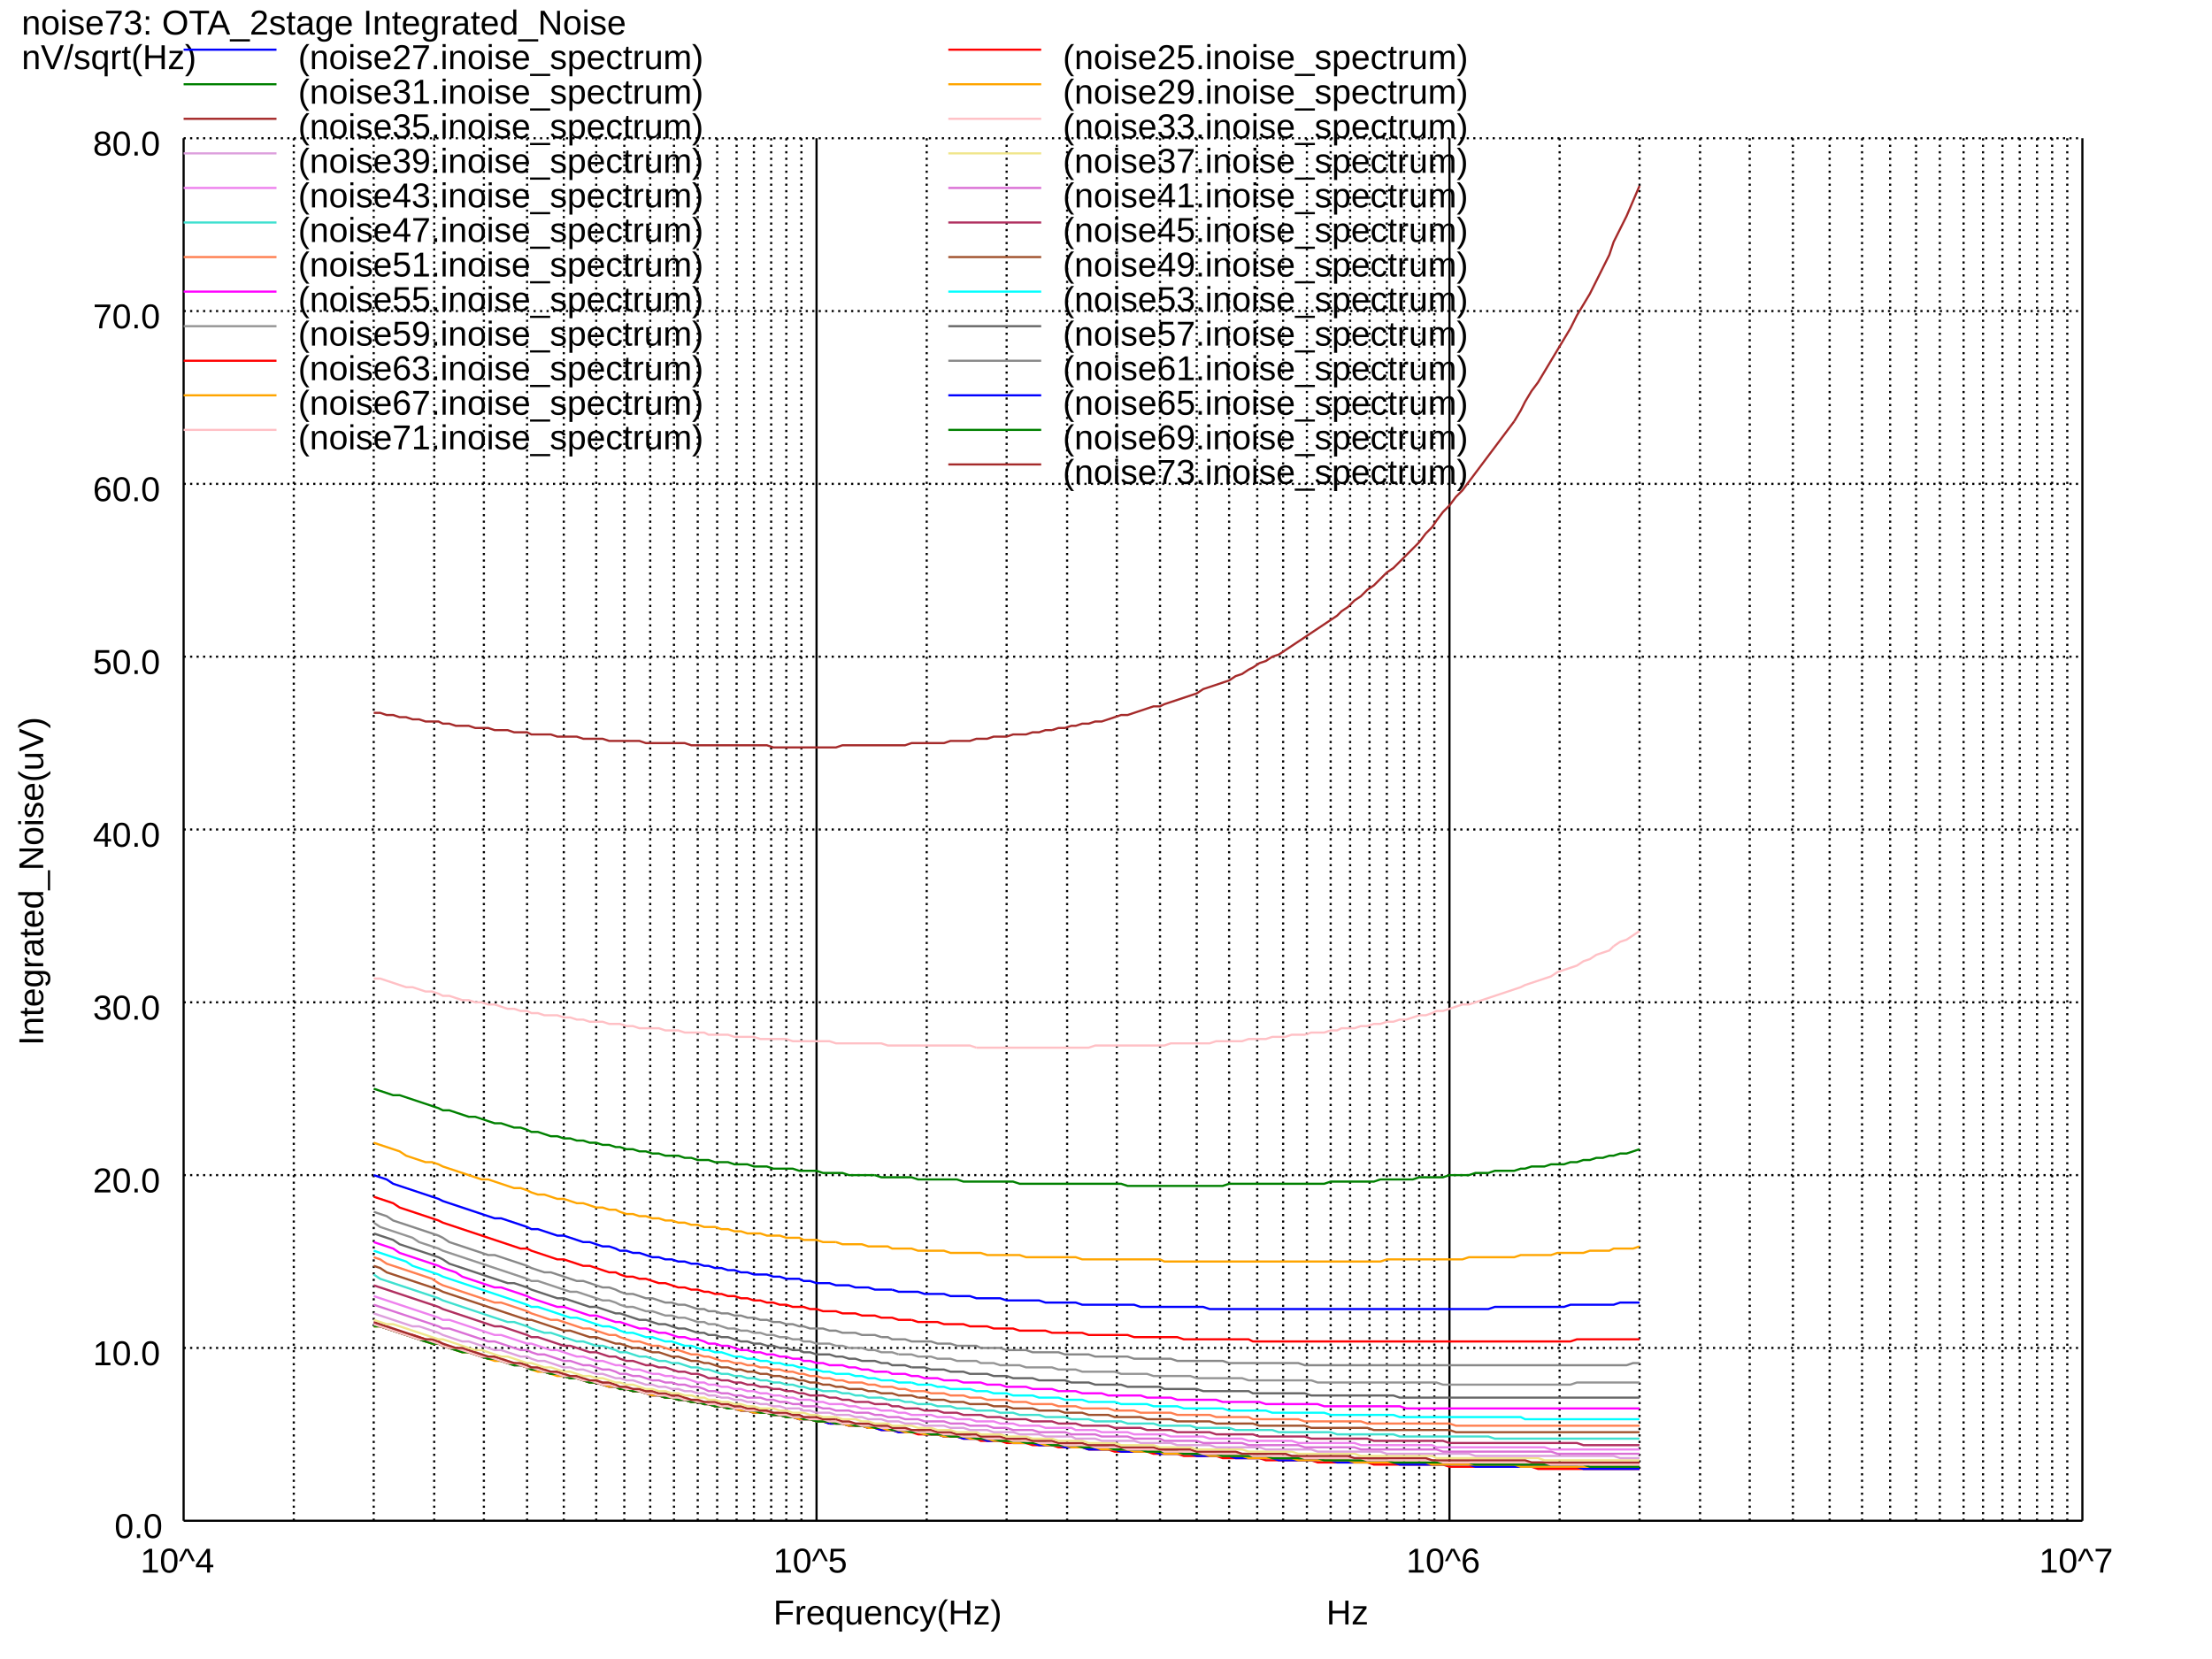
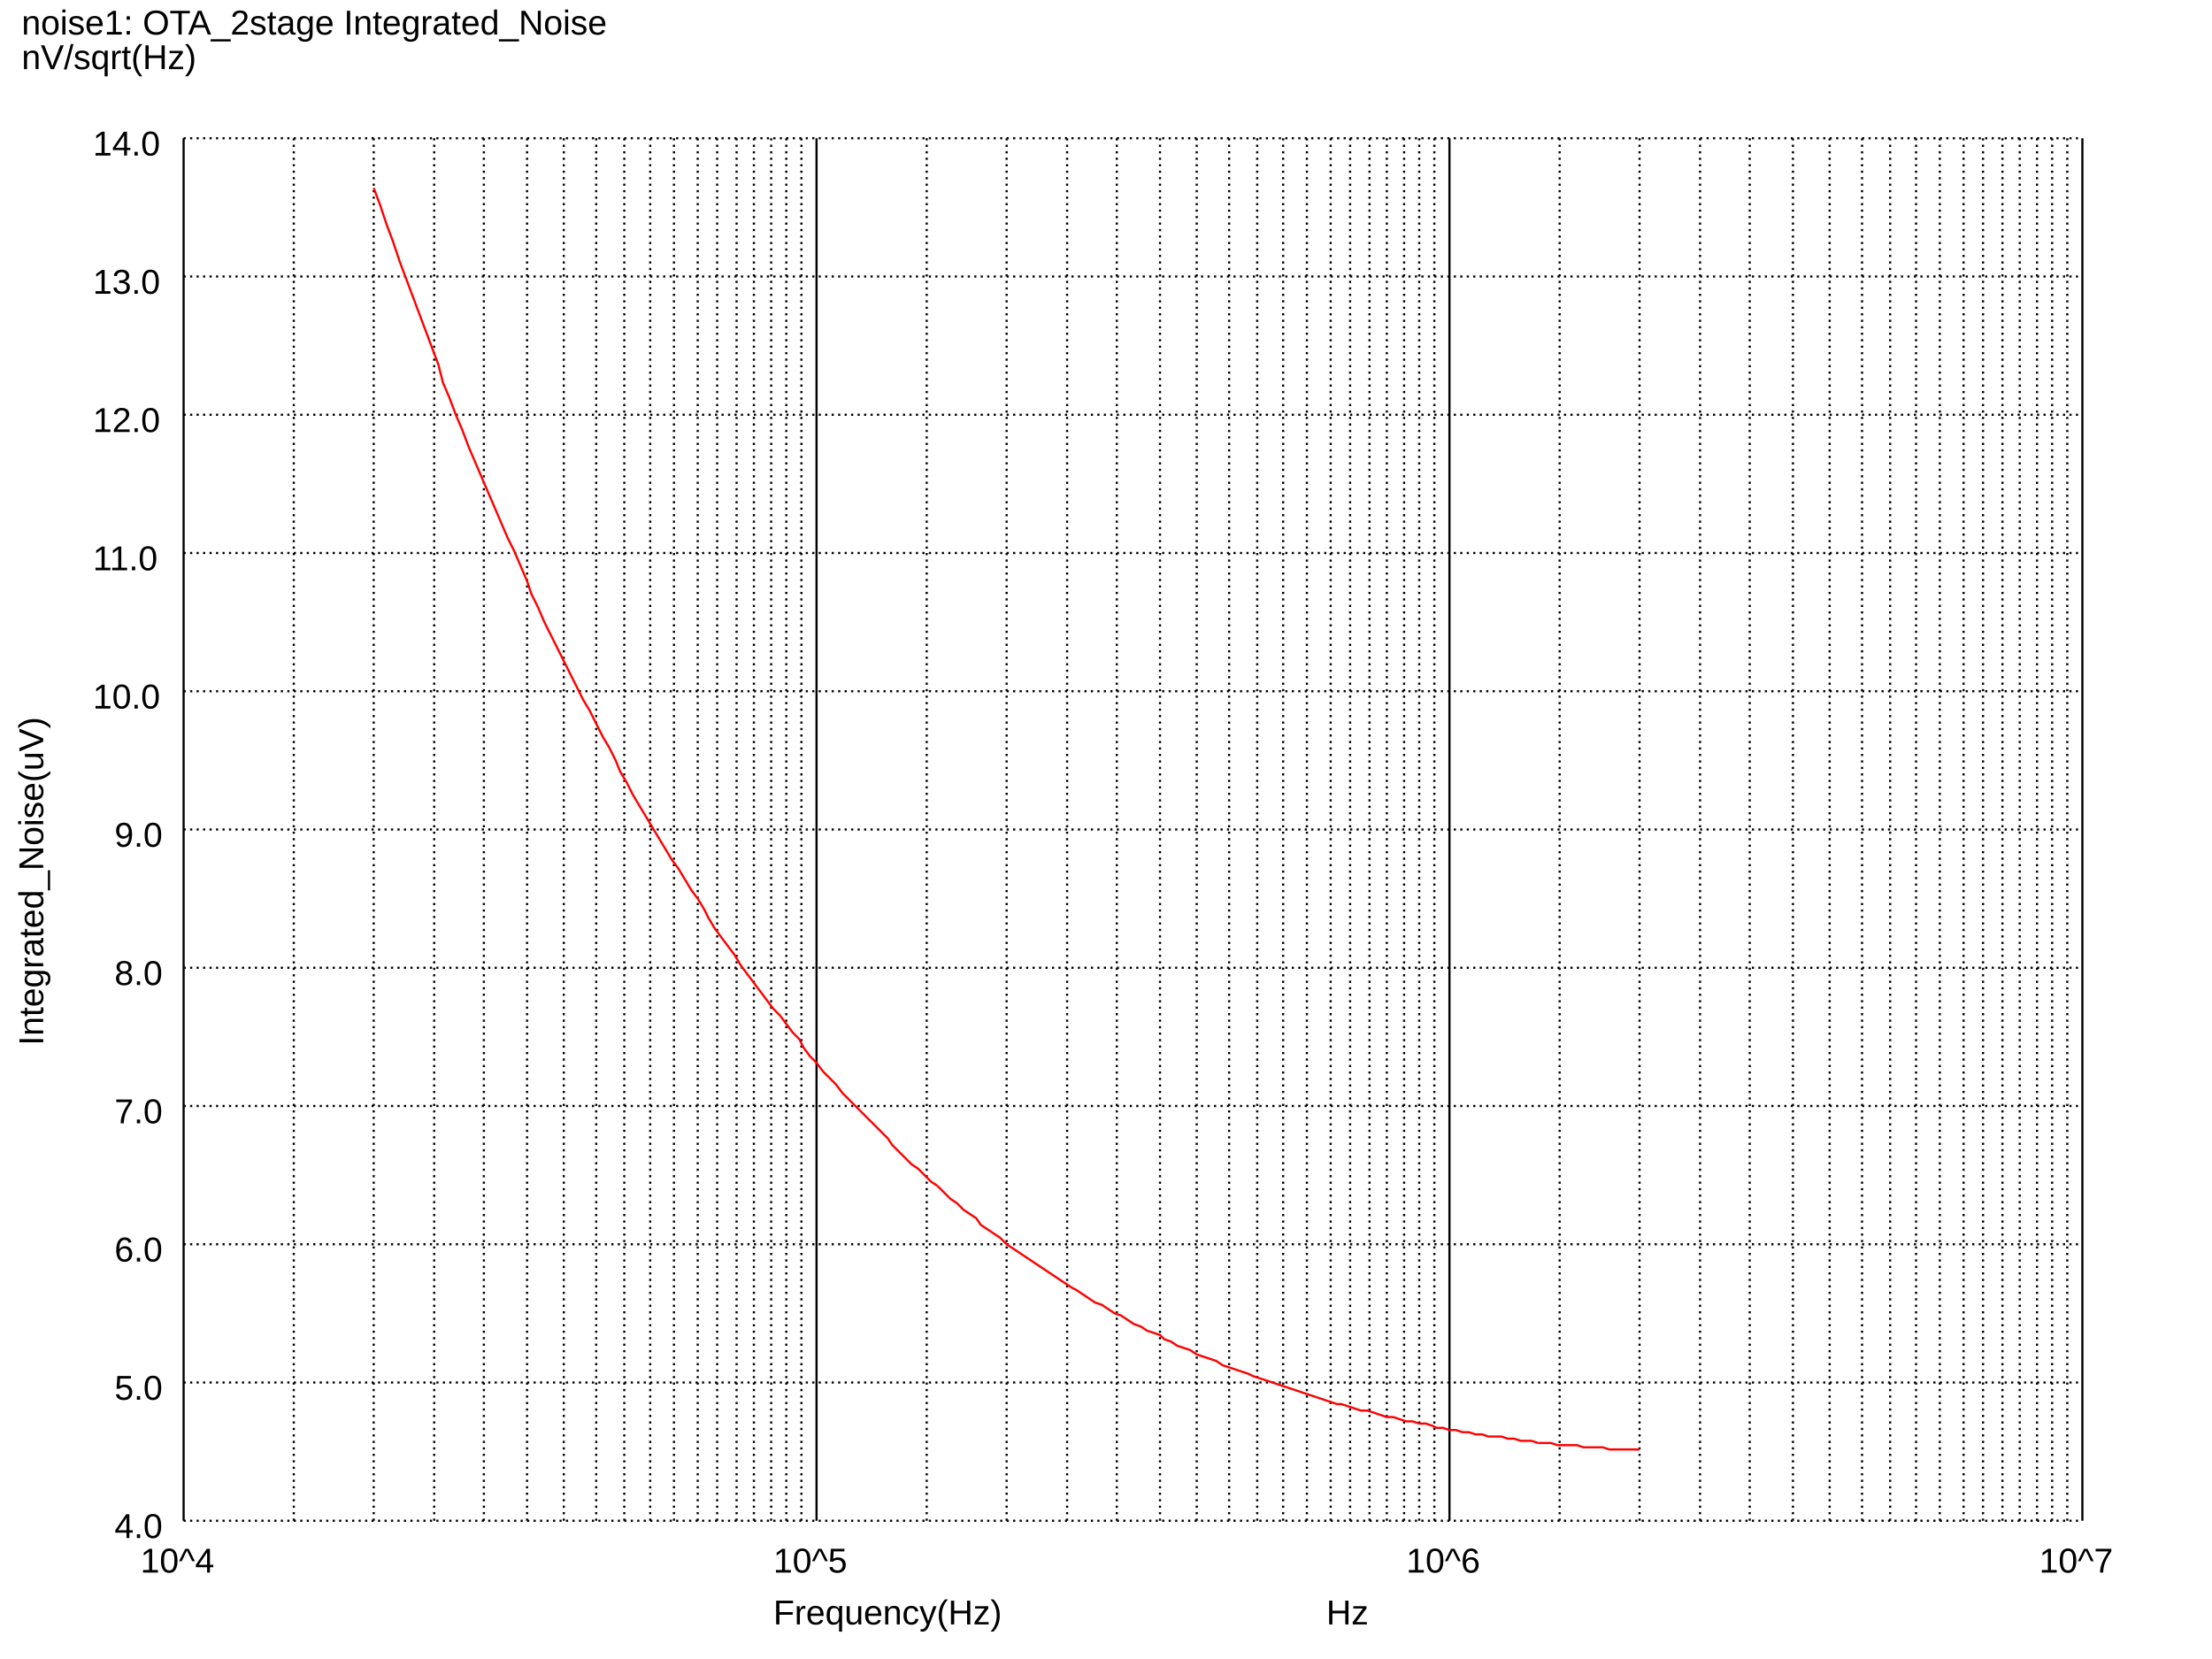
<svg xmlns="http://www.w3.org/2000/svg" version="1.1" width="100%" height="100%" viewBox="0 0 1024 768" style="fill: none; font-family: Arial;  font: Arial; ">
  <rect x="0" y="0" width="1024" height="768" fill="white" stroke="none" />
  <text stroke="none" fill="black" font-size="16" x="358" y="752">
Frequency(Hz)
</text>
  <text transform="rotate(-90, 20, 484)" stroke="none" fill="black" font-size="16" x="20" y="484">
Integrated_Noise(uV)
</text>
  <text stroke="none" fill="black" font-size="16" x="10" y="16">
- noise73: OTA_2stage Integrated_Noise
+ noise1: OTA_2stage Integrated_Noise
</text>
  <path stroke="black" d="M85 704l0 -640" />
  <text stroke="none" fill="black" font-size="16" x="65" y="728">
10^4
</text>
  <path stroke="black" stroke-dasharray="1,2" d="M136 704l0 -640M173 704l0 -640M201 704l0 -640M224 704l0 -640M244 704l0 -640M261 704l0 -640M276 704l0 -640M289 704l0 -640M301 704l0 -640M312 704l0 -640M323 704l0 -640M332 704l0 -640M341 704l0 -640" />
  <path stroke="black" stroke-dasharray="1,2" d="M349 704l0 -640M357 704l0 -640M364 704l0 -640M371 704l0 -640" />
  <path stroke="black" d="M378 704l0 -640" />
  <text stroke="none" fill="black" font-size="16" x="358" y="728">
10^5
</text>
  <path stroke="black" stroke-dasharray="1,2" d="M429 704l0 -640M466 704l0 -640M494 704l0 -640M517 704l0 -640M537 704l0 -640M554 704l0 -640M569 704l0 -640M582 704l0 -640M594 704l0 -640M605 704l0 -640M616 704l0 -640M625 704l0 -640M634 704l0 -640" />
  <path stroke="black" stroke-dasharray="1,2" d="M642 704l0 -640M650 704l0 -640M657 704l0 -640M664 704l0 -640" />
  <path stroke="black" d="M671 704l0 -640" />
  <text stroke="none" fill="black" font-size="16" x="651" y="728">
10^6
</text>
  <path stroke="black" stroke-dasharray="1,2" d="M722 704l0 -640M759 704l0 -640M787 704l0 -640M810 704l0 -640M830 704l0 -640M847 704l0 -640M862 704l0 -640M875 704l0 -640M887 704l0 -640M898 704l0 -640M909 704l0 -640M918 704l0 -640M927 704l0 -640" />
  <path stroke="black" stroke-dasharray="1,2" d="M935 704l0 -640M943 704l0 -640M950 704l0 -640M957 704l0 -640" />
  <path stroke="black" d="M964 704l0 -640" />
  <text stroke="none" fill="black" font-size="16" x="944" y="728">
10^7
</text>
  <text stroke="none" fill="black" font-size="16" x="614" y="752">
Hz
</text>
-   <path stroke="black" d="M85 704l879 0" />
+   <path stroke="black" stroke-dasharray="1,2" d="M85 704l879 0" />
  <text stroke="none" fill="black" font-size="16" x="53" y="712">
- 0.0
+ 4.0
</text>
-   <path stroke="black" stroke-dasharray="1,2" d="M85 624l879 0" />
-   <text stroke="none" fill="black" font-size="16" x="43" y="632">
+   <path stroke="black" stroke-dasharray="1,2" d="M85 640l879 0" />
+   <text stroke="none" fill="black" font-size="16" x="53" y="648">
+ 5.0
+ </text>
+   <path stroke="black" stroke-dasharray="1,2" d="M85 576l879 0" />
+   <text stroke="none" fill="black" font-size="16" x="53" y="584">
+ 6.0
+ </text>
+   <path stroke="black" stroke-dasharray="1,2" d="M85 512l879 0" />
+   <text stroke="none" fill="black" font-size="16" x="53" y="520">
+ 7.0
+ </text>
+   <path stroke="black" stroke-dasharray="1,2" d="M85 448l879 0" />
+   <text stroke="none" fill="black" font-size="16" x="53" y="456">
+ 8.0
+ </text>
+   <path stroke="black" stroke-dasharray="1,2" d="M85 384l879 0" />
+   <text stroke="none" fill="black" font-size="16" x="53" y="392">
+ 9.0
+ </text>
+   <path stroke="black" stroke-dasharray="1,2" d="M85 320l879 0" />
+   <text stroke="none" fill="black" font-size="16" x="43" y="328">
10.0
</text>
-   <path stroke="black" stroke-dasharray="1,2" d="M85 544l879 0" />
-   <text stroke="none" fill="black" font-size="16" x="43" y="552">
- 20.0
+   <path stroke="black" stroke-dasharray="1,2" d="M85 256l879 0" />
+   <text stroke="none" fill="black" font-size="16" x="43" y="264">
+ 11.0
</text>
-   <path stroke="black" stroke-dasharray="1,2" d="M85 464l879 0" />
-   <text stroke="none" fill="black" font-size="16" x="43" y="472">
- 30.0
+   <path stroke="black" stroke-dasharray="1,2" d="M85 192l879 0" />
+   <text stroke="none" fill="black" font-size="16" x="43" y="200">
+ 12.0
</text>
-   <path stroke="black" stroke-dasharray="1,2" d="M85 384l879 0" />
-   <text stroke="none" fill="black" font-size="16" x="43" y="392">
- 40.0
- </text>
-   <path stroke="black" stroke-dasharray="1,2" d="M85 304l879 0" />
-   <text stroke="none" fill="black" font-size="16" x="43" y="312">
- 50.0
- </text>
-   <path stroke="black" stroke-dasharray="1,2" d="M85 224l879 0" />
-   <text stroke="none" fill="black" font-size="16" x="43" y="232">
- 60.0
- </text>
-   <path stroke="black" stroke-dasharray="1,2" d="M85 144l879 0" />
-   <text stroke="none" fill="black" font-size="16" x="43" y="152">
- 70.0
+   <path stroke="black" stroke-dasharray="1,2" d="M85 128l879 0" />
+   <text stroke="none" fill="black" font-size="16" x="43" y="136">
+ 13.0
</text>
  <path stroke="black" stroke-dasharray="1,2" d="M85 64l879 0" />
  <text stroke="none" fill="black" font-size="16" x="43" y="72">
- 80.0
+ 14.0
</text>
  <text stroke="none" fill="black" font-size="16" x="10" y="32">
nV/sqrt(Hz)
</text>
-   <path stroke="red" d="M439 23l43 0" />
-   <text stroke="none" fill="black" font-size="16" x="492" y="32">
- (noise25.inoise_spectrum)
- </text>
-   <path stroke="red" d="M173 613l15 5 3 0 12 4 2 1 3 1 3 0 12 4 3 0 9 3 3 0 6 2 2 0 9 3 3 0 6 2 3 0 6 2 3 0 3 1 3 0 3 1 2 1 3 0 3 1 3 0 3 1 3 0 6 2 3 0 3 1 3 0 3 1 3 0 3 1 2 0 3 1 3 0 3 1 3 0 3 1 3 0 3 1 6 0 3 1 3 0 3 1 3 0 3 1 5 0 3 1 3 0 3 1" />
-   <path stroke="red" d="M384 659l6 0 3 1 6 0 3 1 3 0 3 1 5 0 3 1 6 0 3 1 9 0 3 1 6 0 3 1 6 0 2 1 9 0 3 1 9 0 3 1 9 0 3 1 11 0 3 1 9 0 3 1 15 0 3 1 11 0 3 1 15 0 3 1 17 0 3 1 21 0 3 1 23 0 3 1 32 0 3 1 38 0 3 1 47 0" />
-   <path stroke="blue" d="M85 23l43 0" />
-   <text stroke="none" fill="black" font-size="16" x="138" y="32">
- (noise27.inoise_spectrum)
- </text>
-   <path stroke="blue" d="M173 613l24 8 3 0 3 1 2 1 6 2 3 0 12 4 3 0 9 3 3 0 3 1 2 1 3 0 6 2 3 0 6 2 3 0 6 2 3 0 6 2 3 0 2 1 3 0 3 1 3 0 6 2 3 0 3 1 3 0 3 1 3 0 3 1 3 0 3 1 2 0 3 1 3 0 3 1 3 0 3 1 3 0 3 1 6 0 3 1 3 0 3 1 3 0 3 1 5 0 3 1 3 0 3 1" />
-   <path stroke="blue" d="M384 659l6 0 3 1 6 0 3 1 3 0 3 1 5 0 3 1 9 0 3 1 6 0 3 1 6 0 3 1 8 0 3 1 9 0 3 1 9 0 3 1 9 0 3 1 8 0 3 1 12 0 3 1 15 0 3 1 14 0 3 1 15 0 3 1 17 0 3 1 24 0 3 1 26 0 3 1 32 0 3 1 47 0 3 1 26 0" />
-   <path stroke="#FFA500" d="M439 39l43 0" />
-   <text stroke="none" fill="black" font-size="16" x="492" y="48">
- (noise29.inoise_spectrum)
- </text>
-   <path stroke="#FFA500" d="M173 614l3 0 24 8 3 0 2 1 9 3 3 0 12 4 3 0 6 2 3 0 3 1 2 1 3 1 3 0 6 2 3 0 3 1 3 0 6 2 3 0 6 2 3 0 2 1 3 0 3 1 3 0 6 2 3 0 3 1 3 0 3 1 3 0 3 1 3 0 3 1 2 0 3 1 3 0 3 1 3 0 3 1 3 0 3 1 6 0 3 1 3 0 3 1 3 0 3 1 5 0 3 1 6 0" />
-   <path stroke="#FFA500" d="M384 658l3 1 3 0 3 1 6 0 3 1 6 0 3 1 5 0 3 1 6 0 3 1 6 0 3 1 9 0 3 1 8 0 3 1 6 0 3 1 12 0 3 1 9 0 3 1 11 0 3 1 12 0 3 1 12 0 2 1 18 0 3 1 15 0 3 1 20 0 3 1 23 0 3 1 33 0 3 1 38 0 3 1 55 0" />
-   <path stroke="green" d="M85 39l43 0" />
-   <text stroke="none" fill="black" font-size="16" x="138" y="48">
- (noise31.inoise_spectrum)
- </text>
-   <path stroke="green" d="M173 614l3 0 24 8 3 0 2 1 9 3 3 0 9 3 3 0 9 3 3 0 3 1 2 1 3 0 6 2 3 0 6 2 3 0 6 2 3 0 3 1 3 0 3 1 2 1 3 0 3 1 3 0 3 1 3 0 6 2 3 0 3 1 3 0 3 1 3 0 3 1 2 0 3 1 3 0 3 1 6 0 3 1 3 0 3 1 3 0 3 1 3 0 3 1 6 0 2 1 3 0 3 1 6 0" />
-   <path stroke="green" d="M384 658l3 1 6 0 3 1 6 0 3 1 6 0 2 1 6 0 3 1 6 0 3 1 6 0 3 1 9 0 3 1 8 0 3 1 9 0 3 1 9 0 3 1 11 0 3 1 12 0 3 1 12 0 3 1 14 0 3 1 15 0 3 1 20 0 3 1 21 0 3 1 29 0 3 1 35 0 3 1 50 0 3 1 23 0" />
-   <path stroke="#FFC0C5" d="M439 55l43 0" />
-   <text stroke="none" fill="black" font-size="16" x="492" y="64">
- (noise33.inoise_spectrum)
- </text>
-   <path stroke="#FFC0C5" d="M173 613l21 7 3 0 6 2 2 1 3 1 3 0 12 4 3 0 9 3 3 0 6 2 2 0 6 2 3 0 6 2 3 0 6 2 3 0 6 2 3 0 3 1 2 0 3 1 3 0 6 2 3 0 3 1 3 0 3 1 3 0 3 1 3 0 3 1 3 0 2 1 3 0 3 1 3 0 3 1 3 0 3 1 6 0 3 1 3 0 3 1 3 0 3 1 5 0 3 1 6 0 3 1 3 0" />
-   <path stroke="#FFC0C5" d="M387 658l3 1 6 0 3 1 6 0 3 1 5 0 3 1 6 0 3 1 9 0 3 1 6 0 3 1 8 0 3 1 9 0 3 1 9 0 3 1 9 0 3 1 11 0 3 1 12 0 3 1 15 0 2 1 15 0 3 1 21 0 2 1 21 0 3 1 26 0 3 1 32 0 3 1 47 0 3 1 41 0" />
-   <path stroke="#A52A2A" d="M85 55l43 0" />
-   <text stroke="none" fill="black" font-size="16" x="138" y="64">
- (noise35.inoise_spectrum)
- </text>
-   <path stroke="#A52A2A" d="M173 612l24 8 3 0 3 1 2 1 6 2 3 0 12 4 3 0 9 3 3 0 3 1 2 1 3 0 6 2 3 0 6 2 3 0 6 2 3 0 3 1 3 0 3 1 2 1 3 0 3 1 3 0 3 1 3 0 3 1 3 0 3 1 3 0 6 2 3 0 3 1 5 0 3 1 3 0 3 1 3 0 3 1 3 0 3 1 3 0 3 1 6 0 3 1 3 0 2 1 6 0 3 1 6 0" />
-   <path stroke="#A52A2A" d="M387 657l3 1 3 0 3 1 6 0 3 1 6 0 2 1 6 0 3 1 9 0 3 1 6 0 3 1 9 0 2 1 9 0 3 1 9 0 3 1 9 0 3 1 11 0 3 1 12 0 3 1 15 0 3 1 14 0 3 1 18 0 3 1 20 0 3 1 26 0 3 1 33 0 3 1 43 0 3 1 50 0" />
-   <path stroke="#F0E68C" d="M439 71l43 0" />
-   <text stroke="none" fill="black" font-size="16" x="492" y="80">
- (noise37.inoise_spectrum)
- </text>
-   <path stroke="#F0E68C" d="M173 611l6 2 3 0 21 7 2 0 15 5 3 0 9 3 3 0 9 3 2 0 6 2 3 0 6 2 3 0 6 2 3 0 3 1 3 0 6 2 2 0 3 1 3 0 6 2 3 0 3 1 3 0 3 1 3 0 3 1 3 0 3 1 3 0 2 1 3 0 3 1 3 0 3 1 3 0 3 1 3 0 3 1 6 0 3 1 3 0 3 1 5 0 3 1 3 0 3 1 6 0 3 1 6 0" />
-   <path stroke="#F0E68C" d="M396 657l3 1 3 0 3 1 6 0 2 1 9 0 3 1 6 0 3 1 6 0 3 1 9 0 2 1 9 0 3 1 9 0 3 1 9 0 3 1 11 0 3 1 12 0 3 1 15 0 3 1 14 0 3 1 21 0 3 1 20 0 3 1 26 0 3 1 33 0 2 1 47 0 3 1 44 0" />
-   <path stroke="#DDA0DD" d="M85 71l43 0" />
-   <text stroke="none" fill="black" font-size="16" x="138" y="80">
- (noise39.inoise_spectrum)
- </text>
-   <path stroke="#DDA0DD" d="M173 608l18 6 3 0 9 3 2 1 9 3 3 0 12 4 3 0 9 3 3 0 2 1 3 1 3 0 9 3 3 0 3 1 3 0 6 2 3 0 6 2 2 0 3 1 3 0 6 2 3 0 3 1 3 0 3 1 3 0 3 1 3 0 3 1 3 0 2 1 3 0 3 1 3 0 3 1 3 0 3 1 3 0 3 1 3 0 3 1 3 0 3 1 6 0 2 1 3 0 3 1 6 0 3 1" />
-   <path stroke="#DDA0DD" d="M387 655l6 0 3 1 3 0 3 1 6 0 3 1 5 0 3 1 6 0 3 1 9 0 3 1 6 0 3 1 8 0 3 1 9 0 3 1 9 0 3 1 12 0 2 1 9 0 3 1 15 0 3 1 14 0 3 1 15 0 3 1 20 0 3 1 21 0 3 1 29 0 3 1 38 0 3 1 64 0 3 1 9 0" />
-   <path stroke="#DA70D6" d="M439 87l43 0" />
-   <text stroke="none" fill="black" font-size="16" x="492" y="96">
- (noise41.inoise_spectrum)
- </text>
-   <path stroke="#DA70D6" d="M173 604l30 10 2 1 3 0 18 6 3 0 12 4 3 0 2 1 3 1 3 0 9 3 3 0 6 2 3 0 6 2 3 0 3 1 2 1 3 0 3 1 3 0 6 2 3 0 3 1 3 0 3 1 3 0 3 1 3 0 3 1 2 1 3 0 3 1 3 0 3 1 3 0 3 1 6 0 3 1 3 0 3 1 3 0 3 1 3 0 2 1 6 0 3 1 3 0 3 1 6 0 3 1" />
-   <path stroke="#DA70D6" d="M396 654l6 0 3 1 3 0 3 1 5 0 3 1 6 0 3 1 9 0 3 1 6 0 3 1 8 0 3 1 6 0 3 1 9 0 3 1 12 0 3 1 11 0 3 1 12 0 3 1 12 0 2 1 15 0 3 1 18 0 3 1 23 0 3 1 23 0 3 1 35 0 3 1 50 0 3 1 38 0" />
-   <path stroke="#EE82EE" d="M85 87l43 0" />
-   <text stroke="none" fill="black" font-size="16" x="138" y="96">
- (noise43.inoise_spectrum)
- </text>
-   <path stroke="#EE82EE" d="M173 600l30 10 2 1 3 0 21 7 3 0 12 4 2 0 9 3 3 0 9 3 3 0 6 2 3 0 6 2 2 0 6 2 3 0 6 2 3 0 3 1 3 0 3 1 3 0 6 2 3 0 2 1 3 0 3 1 3 0 3 1 3 0 3 1 3 0 3 1 3 0 3 1 3 0 3 1 3 0 3 1 5 0 3 1 3 0 3 1 6 0 3 1 3 0 3 1 6 0 3 1 5 0" />
-   <path stroke="#EE82EE" d="M413 653l3 1 3 0 3 1 9 0 3 1 6 0 3 1 6 0 3 1 8 0 3 1 6 0 3 1 9 0 3 1 12 0 2 1 9 0 3 1 12 0 3 1 14 0 3 1 15 0 3 1 15 0 3 1 20 0 3 1 26 0 3 1 33 0 2 1 50 0 3 1 41 0" />
-   <path stroke="#B03060" d="M439 103l43 0" />
-   <text stroke="none" fill="black" font-size="16" x="492" y="112">
- (noise45.inoise_spectrum)
- </text>
-   <path stroke="#B03060" d="M173 595l30 10 2 1 24 8 3 0 12 4 2 1 3 0 12 4 3 0 9 3 3 0 6 2 3 0 2 1 3 1 3 0 6 2 3 0 3 1 3 0 6 2 3 0 3 1 3 0 3 1 2 1 3 0 3 1 3 0 3 1 3 0 3 1 3 0 3 1 3 0 3 1 3 0 3 1 3 0 3 1 2 0 3 1 6 0 3 1 3 0 3 1 3 0 3 1 6 0 3 1 6 0" />
-   <path stroke="#B03060" d="M411 650l2 1 3 0 3 1 6 0 3 1 6 0 3 1 6 0 3 1 8 0 3 1 6 0 3 1 9 0 3 1 9 0 3 1 8 0 3 1 12 0 3 1 12 0 3 1 11 0 3 1 15 0 3 1 17 0 3 1 21 0 3 1 26 0 3 1 32 0 3 1 59 0 3 1 26 0" />
-   <path stroke="#40E0D0" d="M85 103l43 0" />
-   <text stroke="none" fill="black" font-size="16" x="138" y="112">
- (noise47.inoise_spectrum)
- </text>
-   <path stroke="#40E0D0" d="M173 590l3 2 27 9 2 1 30 10 3 0 6 2 2 1 6 2 3 0 12 4 3 0 6 2 3 0 6 2 2 1 3 0 6 2 3 0 6 2 3 0 3 1 3 0 6 2 3 0 3 1 2 0 6 2 3 0 3 1 3 0 3 1 3 0 3 1 3 0 3 1 3 0 3 1 3 0 3 1 2 0 3 1 3 0 3 1 6 0 3 1 3 0 3 1 3 0 3 1 6 0 3 1" />
-   <path stroke="#40E0D0" d="M411 648l5 0 3 1 3 0 3 1 6 0 3 1 6 0 3 1 6 0 3 1 8 0 3 1 6 0 3 1 9 0 3 1 9 0 3 1 8 0 3 1 12 0 3 1 12 0 3 1 14 0 3 1 15 0 3 1 17 0 3 1 24 0 3 1 26 0 3 1 41 0 3 1 67 0" />
-   <path stroke="#A0522D" d="M439 119l43 0" />
-   <text stroke="none" fill="black" font-size="16" x="492" y="128">
- (noise49.inoise_spectrum)
- </text>
-   <path stroke="#A0522D" d="M173 586l3 1 3 2 24 8 2 1 39 13 2 0 15 5 3 0 9 3 3 0 9 3 2 0 6 2 3 0 6 2 3 0 6 2 3 0 6 2 3 0 3 1 2 0 6 2 3 0 3 1 3 0 3 1 3 0 3 1 3 0 3 1 3 0 3 1 3 0 3 1 2 0 3 1 3 0 3 1 3 0 3 1 3 0 3 1 6 0 3 1 3 0 3 1 5 0 3 1 6 0 3 1" />
-   <path stroke="#A0522D" d="M425 647l3 0 3 1 6 0 3 1 6 0 3 1 8 0 3 1 6 0 3 1 9 0 3 1 9 0 3 1 8 0 3 1 9 0 3 1 12 0 3 1 11 0 3 1 15 0 3 1 17 0 3 1 21 0 3 1 26 0 3 1 35 0 3 1 85 0" />
-   <path stroke="#FF7F50" d="M85 119l43 0" />
-   <text stroke="none" fill="black" font-size="16" x="138" y="128">
- (noise51.inoise_spectrum)
- </text>
-   <path stroke="#FF7F50" d="M173 582l3 1 3 2 21 7 3 2 2 1 24 8 3 0 12 4 2 1 9 3 3 0 12 4 3 0 9 3 3 0 2 1 6 2 3 0 6 2 3 0 6 2 3 0 6 2 3 0 3 1 2 0 6 2 3 0 3 1 3 0 3 1 3 0 3 1 3 0 3 1 3 0 3 1 3 0 3 1 2 0 3 1 3 0 3 1 3 0 3 1 3 0 3 1 6 0 3 1 3 0 3 1" />
-   <path stroke="#FF7F50" d="M408 642l5 0 3 1 3 0 3 1 6 0 3 1 6 0 3 1 6 0 3 1 5 0 3 1 9 0 3 1 6 0 3 1 9 0 3 1 8 0 3 1 12 0 3 1 9 0 3 1 14 0 3 1 15 0 3 1 15 0 2 1 21 0 3 1 26 0 3 1 38 0 3 1 85 0" />
-   <path stroke="cyan" d="M439 135l43 0" />
-   <text stroke="none" fill="black" font-size="16" x="492" y="144">
- (noise53.inoise_spectrum)
- </text>
-   <path stroke="cyan" d="M173 579l15 5 3 2 12 4 2 1 39 13 2 1 3 0 15 5 3 0 12 4 3 0 3 1 2 1 3 1 3 0 6 2 3 0 6 2 3 0 6 2 3 0 6 2 2 0 3 1 3 0 6 2 3 0 3 1 3 0 3 1 3 0 3 1 3 0 3 1 3 0 3 1 2 0 3 1 3 0 3 1 3 0 3 1 6 0 3 1 3 0 3 1 3 0 3 1 5 0 3 1 6 0" />
-   <path stroke="cyan" d="M422 640l3 1 6 0 3 1 3 0 3 1 9 0 3 1 5 0 3 1 6 0 3 1 9 0 3 1 9 0 3 1 8 0 3 1 12 0 3 1 12 0 3 1 11 0 3 1 18 0 3 1 17 0 3 1 24 0 3 1 29 0 3 1 56 0 2 1 53 0" />
-   <path stroke="magenta" d="M85 135l43 0" />
-   <text stroke="none" fill="black" font-size="16" x="138" y="144">
- (noise55.inoise_spectrum)
- </text>
-   <path stroke="magenta" d="M173 575l9 3 3 2 18 6 2 1 6 2 3 2 15 5 3 0 12 4 2 1 12 4 3 0 12 4 3 0 9 3 2 0 9 3 3 0 6 2 3 0 6 2 3 0 3 1 3 0 3 1 2 1 3 0 3 1 3 0 6 2 3 0 3 1 3 0 3 1 3 0 3 1 3 0 3 1 3 0 2 1 3 0 3 1 3 0 3 1 6 0 3 1 3 0 3 1 3 0 3 1 6 0" />
-   <path stroke="magenta" d="M411 635l2 1 6 0 3 1 3 0 3 1 6 0 3 1 6 0 3 1 8 0 3 1 6 0 3 1 9 0 3 1 9 0 3 1 8 0 3 1 9 0 3 1 15 0 3 1 11 0 3 1 18 0 3 1 17 0 3 1 24 0 3 1 35 0 3 1 108 0" />
-   <path stroke="#666" d="M439 151l43 0" />
-   <text stroke="none" fill="black" font-size="16" x="492" y="160">
- (noise57.inoise_spectrum)
- </text>
-   <path stroke="#666" d="M173 571l9 3 3 2 18 6 2 1 3 2 27 9 3 0 6 2 2 1 12 4 3 0 12 4 3 0 9 3 2 0 9 3 3 0 6 2 3 0 6 2 3 0 6 2 3 0 2 1 3 0 3 1 3 0 6 2 3 0 3 1 3 0 3 1 3 0 3 1 3 0 3 1 3 0 2 1 3 0 3 1 6 0 3 1 3 0 3 1 3 0 3 1 6 0 3 1 3 0 2 1 6 0 3 1" />
-   <path stroke="#666" d="M422 633l6 0 3 1 6 0 3 1 6 0 3 1 8 0 3 1 6 0 3 1 9 0 3 1 12 0 3 1 8 0 3 1 12 0 3 1 15 0 2 1 15 0 3 1 21 0 2 1 24 0 3 1 38 0 3 1 111 0" />
-   <path stroke="#949494" d="M85 151l43 0" />
-   <text stroke="none" fill="black" font-size="16" x="138" y="160">
- (noise59.inoise_spectrum)
- </text>
-   <path stroke="#949494" d="M173 566l3 2 15 5 3 2 9 3 2 1 39 13 2 1 3 0 15 5 3 0 12 4 3 0 3 1 2 1 3 1 3 0 6 2 3 0 6 2 3 0 3 1 3 0 6 2 3 0 2 1 3 0 6 2 3 0 3 1 3 0 3 1 3 0 3 1 3 0 3 1 3 0 3 1 3 0 2 1 3 0 3 1 6 0 3 1 3 0 3 1 6 0 3 1 3 0 3 1 5 0 3 1" />
-   <path stroke="#949494" d="M416 627l6 0 3 1 6 0 3 1 6 0 3 1 9 0 2 1 6 0 3 1 9 0 3 1 12 0 3 1 8 0 3 1 15 0 3 1 12 0 3 1 17 0 3 1 21 0 3 1 29 0 3 1 55 0 3 1 59 0 3 -1 29 0" />
-   <path stroke="#888" d="M439 167l43 0" />
-   <text stroke="none" fill="black" font-size="16" x="492" y="176">
- (noise61.inoise_spectrum)
- </text>
-   <path stroke="#888" d="M173 561l6 2 3 2 21 7 2 1 3 2 18 6 3 0 15 5 2 1 6 2 3 0 12 4 3 0 9 3 3 0 3 1 2 1 3 1 3 0 6 2 3 0 6 2 3 0 3 1 3 0 6 2 3 0 2 1 3 0 3 1 3 0 3 1 3 0 3 1 3 0 3 1 3 0 3 1 3 0 3 1 3 0 3 1 2 0 3 1 6 0 3 1 3 0 3 1 6 0 3 1 6 0 3 1" />
-   <path stroke="#888" d="M408 619l3 0 2 1 6 0 3 1 9 0 3 1 6 0 3 1 9 0 2 1 9 0 3 1 9 0 3 1 12 0 3 1 11 0 3 1 15 0 3 1 17 0 3 1 21 0 3 1 32 0 3 1 149 0 3 -1 3 0" />
-   <path stroke="red" d="M85 167l43 0" />
-   <text stroke="none" fill="black" font-size="16" x="138" y="176">
- (noise63.inoise_spectrum)
- </text>
-   <path stroke="red" d="M173 554l9 3 3 2 18 6 2 1 36 12 3 0 2 1 12 4 3 0 9 3 3 0 9 3 3 0 2 1 3 1 3 0 3 1 3 0 6 2 3 0 6 2 3 0 3 1 3 0 3 1 2 0 3 1 3 0 3 1 3 0 3 1 3 0 3 1 3 0 3 1 3 0 3 1 3 0 3 1 5 0 3 1 3 0 3 1 6 0 3 1 6 0 3 1 6 0 3 1 5 0 3 1 6 0" />
-   <path stroke="red" d="M422 611l3 1 9 0 3 1 9 0 3 1 8 0 3 1 9 0 3 1 12 0 3 1 14 0 3 1 18 0 3 1 20 0 3 1 30 0 2 1 147 0 3 -1 29 0" />
-   <path stroke="blue" d="M439 183l43 0" />
-   <text stroke="none" fill="black" font-size="16" x="492" y="192">
- (noise65.inoise_spectrum)
- </text>
-   <path stroke="blue" d="M173 544l6 2 3 2 21 7 2 1 24 8 3 0 12 4 2 1 3 0 9 3 3 0 9 3 3 0 6 2 3 0 3 1 2 1 3 0 3 1 3 0 6 2 3 0 3 1 3 0 3 1 3 0 3 1 3 0 3 1 2 0 3 1 3 0 3 1 3 0 3 1 3 0 3 1 6 0 3 1 3 0 3 1 6 0 2 1 3 0 3 1 6 0 3 1 6 0 3 1 6 0 3 1 8 0" />
-   <path stroke="blue" d="M413 597l3 1 9 0 3 1 9 0 3 1 9 0 3 1 11 0 3 1 15 0 3 1 14 0 3 1 24 0 3 1 29 0 3 1 129 0 3 -1 32 0 3 -1 20 0 3 -1 9 0" />
-   <path stroke="#FFA500" d="M85 183l43 0" />
-   <text stroke="none" fill="black" font-size="16" x="138" y="192">
- (noise67.inoise_spectrum)
- </text>
-   <path stroke="#FFA500" d="M173 529l12 4 3 2 9 3 3 0 3 1 2 1 18 6 3 0 12 4 3 0 3 1 2 1 3 1 3 0 6 2 3 0 6 2 3 0 6 2 3 0 3 1 3 0 2 1 3 1 3 0 3 1 3 0 3 1 3 0 3 1 3 0 3 1 3 0 3 1 3 0 3 1 5 0 3 1 3 0 3 1 3 0 3 1 6 0 3 1 6 0 3 1 6 0 2 1 6 0 3 1 6 0" />
-   <path stroke="#FFA500" d="M387 575l3 1 9 0 3 1 9 0 2 1 9 0 3 1 12 0 3 1 14 0 3 1 15 0 3 1 23 0 3 1 36 0 2 1 100 0 3 -1 35 0 3 -1 21 0 3 -1 14 0 3 -1 12 0 3 -1 9 0 2 -1 9 0 3 -1" />
-   <path stroke="green" d="M439 199l43 0" />
-   <text stroke="none" fill="black" font-size="16" x="492" y="208">
- (noise69.inoise_spectrum)
- </text>
-   <path stroke="green" d="M173 504l9 3 3 0 18 6 2 1 3 0 9 3 3 0 9 3 3 0 6 2 3 0 3 1 2 1 3 0 6 2 3 0 3 1 3 0 3 1 3 0 3 1 3 0 3 1 3 0 3 1 2 0 3 1 3 0 3 1 3 0 3 1 3 0 3 1 6 0 3 1 3 0 3 1 5 0 3 1 6 0 3 1 6 0 3 1 6 0 3 1 9 0 3 1 8 0 3 1 9 0 3 1 12 0" />
-   <path stroke="green" d="M405 544l3 1 14 0 3 1 18 0 3 1 23 0 3 1 47 0 3 1 44 0 3 -1 44 0 3 -1 20 0 3 -1 15 0 3 -1 11 0 3 -1 9 0 3 -1 6 0 3 -1 9 0 3 -1 2 0 3 -1 6 0 3 -1 6 0 3 -1 3 0 3 -1 3 0 3 -1 3 0 3 -1 2 0 3 -1 3 0 6 -2" />
-   <path stroke="#FFC0C5" d="M85 199l43 0" />
-   <text stroke="none" fill="black" font-size="16" x="138" y="208">
- (noise71.inoise_spectrum)
- </text>
-   <path stroke="#FFC0C5" d="M173 453l3 0 12 4 3 0 6 2 3 0 3 1 2 1 3 0 6 2 3 0 3 1 3 0 3 1 3 0 6 2 3 0 3 1 3 0 2 1 3 0 3 1 6 0 3 1 3 0 3 1 3 0 3 1 6 0 3 1 5 0 3 1 3 0 3 1 9 0 3 1 6 0 3 1 9 0 2 1 9 0 3 1 9 0 3 1 12 0 3 1 17 0 3 1 21 0 3 1 38 0 3 1" />
-   <path stroke="#FFC0C5" d="M452 485l52 0 3 -1 32 0 3 -1 18 0 3 -1 12 0 3 -1 8 0 3 -1 6 0 3 -1 6 0 3 -1 6 0 3 -1 3 0 2 -1 6 0 3 -1 3 0 3 -1 3 0 3 -1 3 0 3 -1 3 0 6 -2 3 0 3 -1 2 -1 3 0 9 -3 3 0 24 -8 2 -1 12 -4 3 -2 9 -3 3 -2 3 -1 3 -2 6 -2 2 -2" />
-   <path stroke="#FFC0C5" d="M747 438l3 -2 3 -1 6 -4" />
-   <path stroke="#A52A2A" d="M439 215l43 0" />
-   <text stroke="none" fill="black" font-size="16" x="492" y="224">
- (noise73.inoise_spectrum)
- </text>
-   <path stroke="#A52A2A" d="M173 330l3 0 3 1 3 0 3 1 3 0 3 1 3 0 3 1 6 0 2 1 3 0 3 1 6 0 3 1 6 0 3 1 6 0 3 1 6 0 2 1 9 0 3 1 9 0 3 1 9 0 3 1 14 0 3 1 18 0 3 1 35 0 3 1 29 0 3 -1 29 0 3 -1 15 0 3 -1 9 0 3 -1 5 0 3 -1 6 0 3 -1 6 0 3 -1 3 0 3 -1 3 0" />
-   <path stroke="#A52A2A" d="M487 338l3 -1 3 0 3 -1 2 0 3 -1 3 0 3 -1 3 0 9 -3 3 0 12 -4 3 0 2 -1 15 -5 3 -2 12 -4 3 -2 3 -1 3 -2 2 -1 3 -2 3 -1 3 -2 3 -1 27 -18 2 -2 3 -2 3 -3 3 -2 3 -3 3 -2 6 -6 3 -2 12 -12 3 -4 3 -3 2 -3 3 -4 3 -3 3 -4 3 -3 24 -32" />
-   <path stroke="#A52A2A" d="M701 195l3 -5 2 -4 3 -5 3 -4 15 -25 3 -6 6 -10 9 -18 2 -6 6 -12 6 -14" />
+   <path stroke="red" d="M173 87l3 8 3 9 3 8 3 9 18 48 2 8 3 7 3 8 3 7 3 8 18 42 3 6 6 14 2 6 3 6 3 7 18 36 3 5 6 12 3 5 3 6 2 5 3 5 3 6 18 30 3 4 6 10 3 4 3 5 2 4 3 5 9 12 3 5 15 20 3 3 6 8 3 3 2 4 3 4 3 3 3 4 6 6 3 4 21 21 2 3 9 9 3 2 6 6 3 2" />
+   <path stroke="red" d="M434 549l6 6 3 2 3 3 6 4 2 3 9 6 3 3 30 20 2 1 9 6 3 1 6 4 3 1 6 4 3 1 3 2 6 2 2 2 3 1 3 2 6 2 3 2 9 3 3 2 12 4 2 1 39 13 2 0 9 3 3 0 9 3 3 0 6 2 3 0 3 1 3 0 3 1 2 1 3 0 3 1 3 0 3 1 3 0 3 1 3 0 3 1 6 0 3 1 3 0 3 1 5 0 3 1" />
+   <path stroke="red" d="M712 668l6 0 3 1 9 0 3 1 9 0 3 1 14 0" />
</svg>
